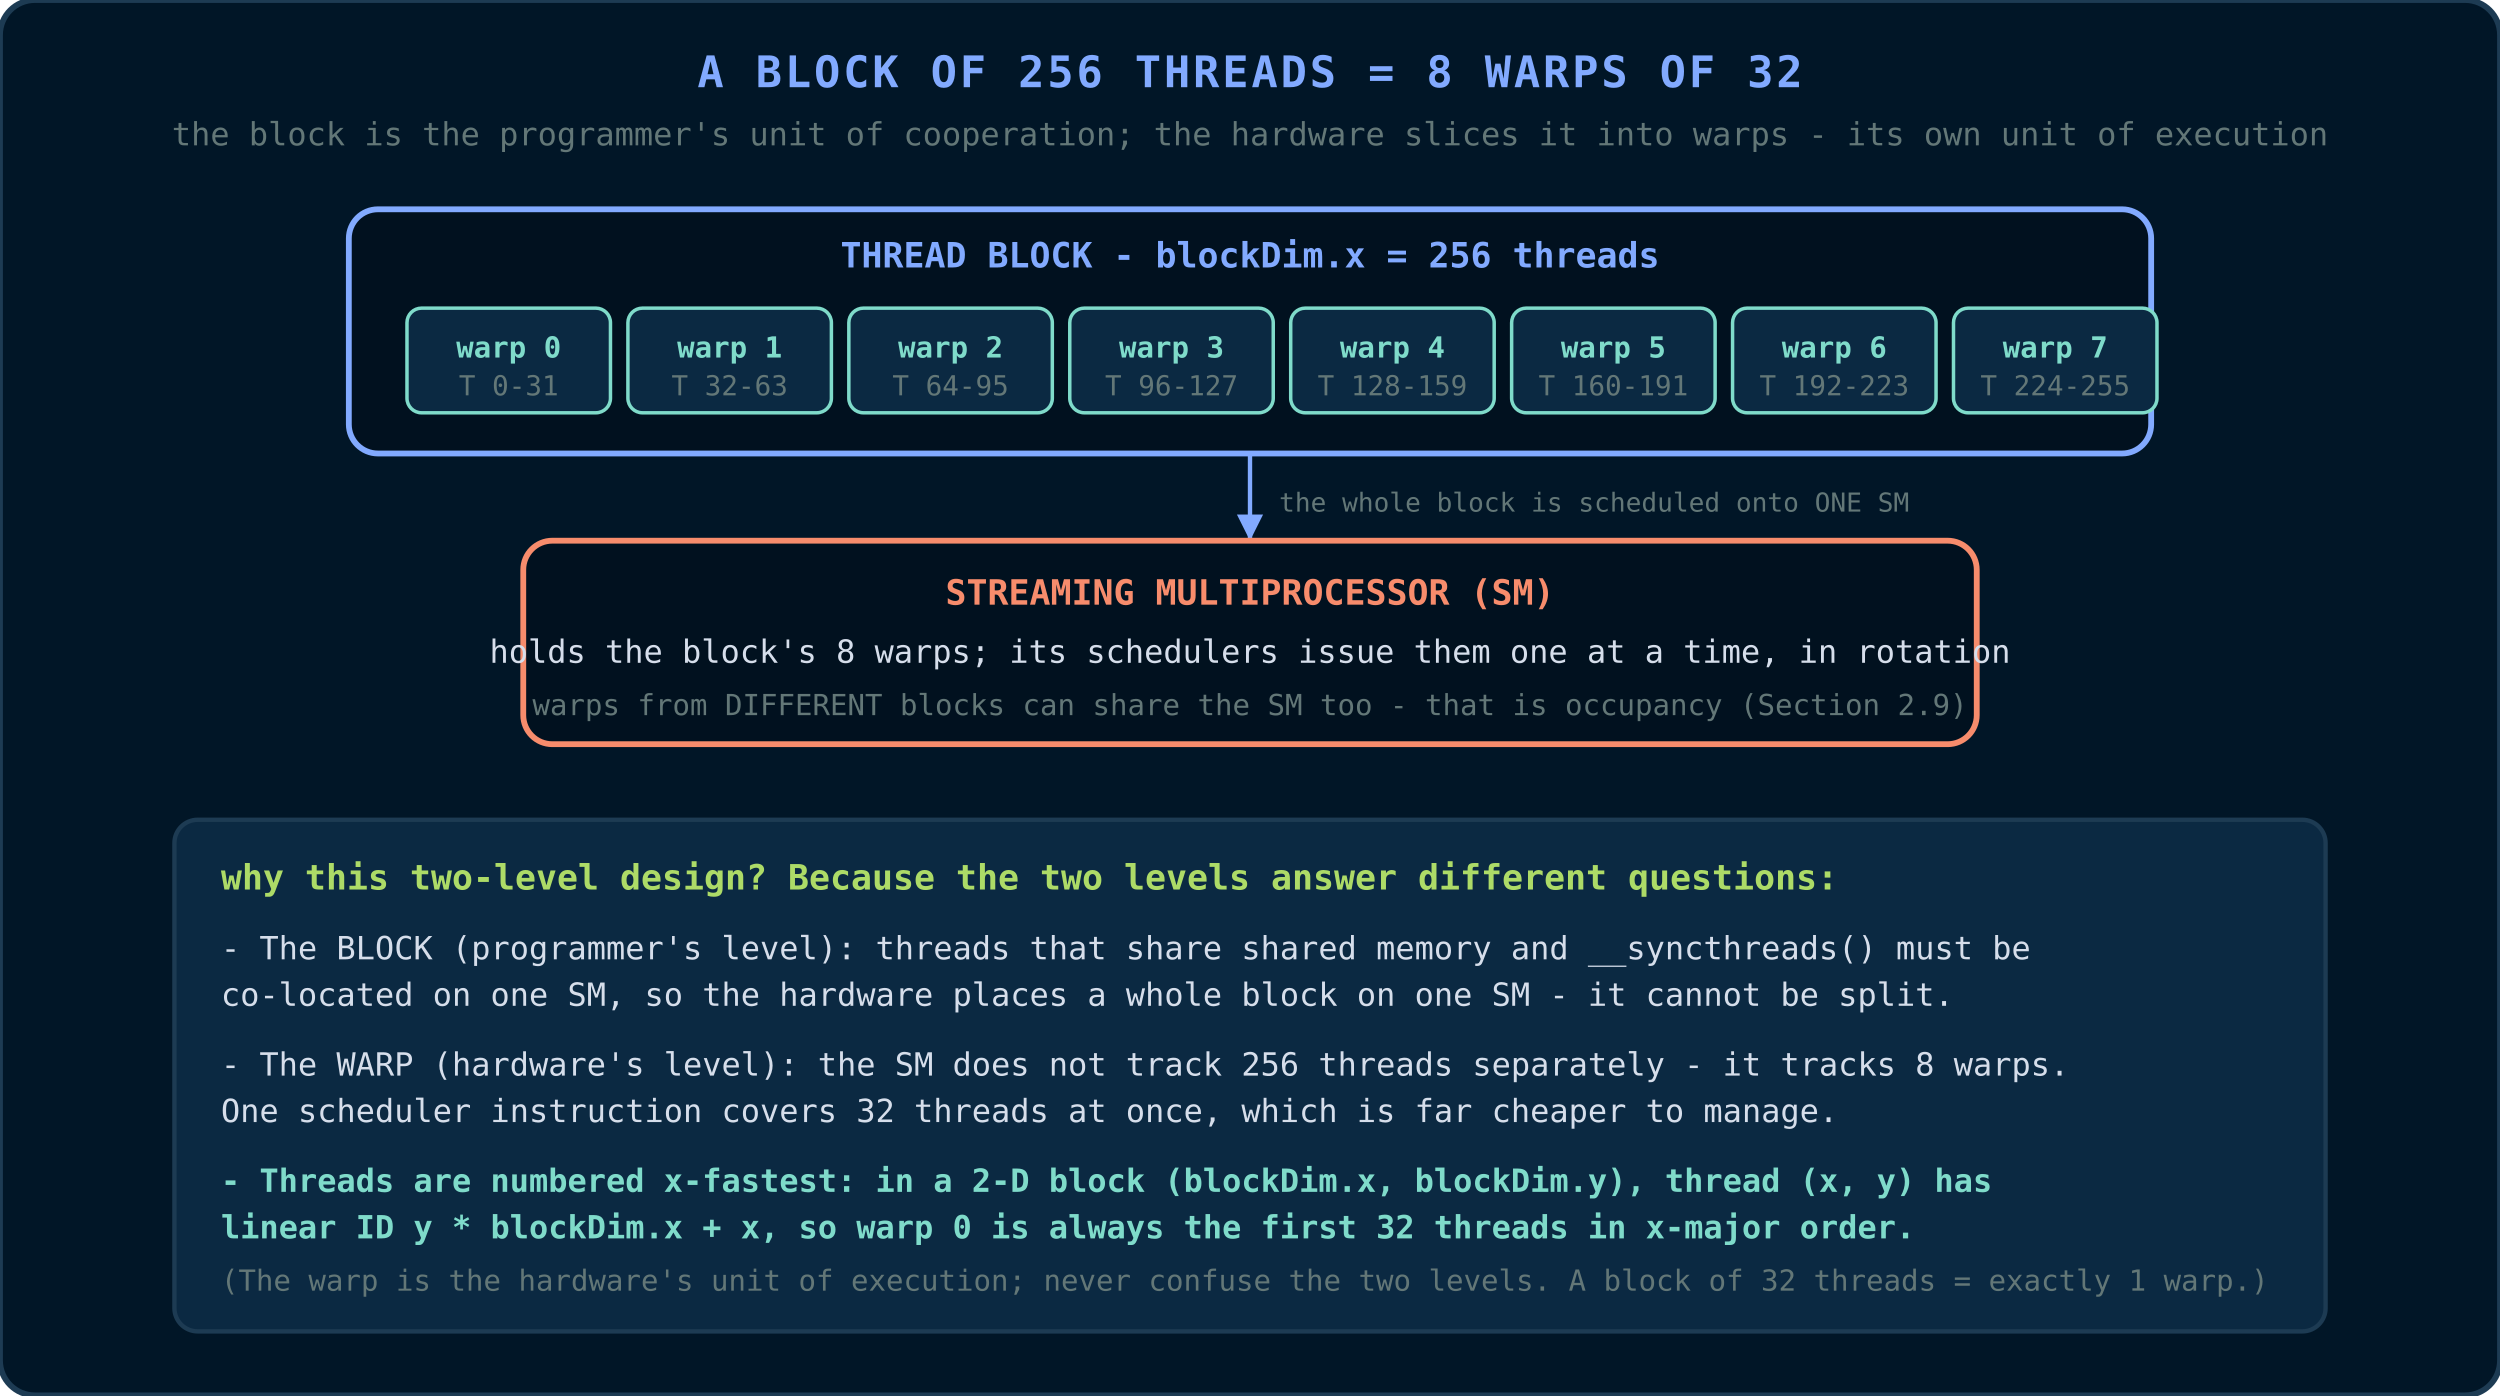
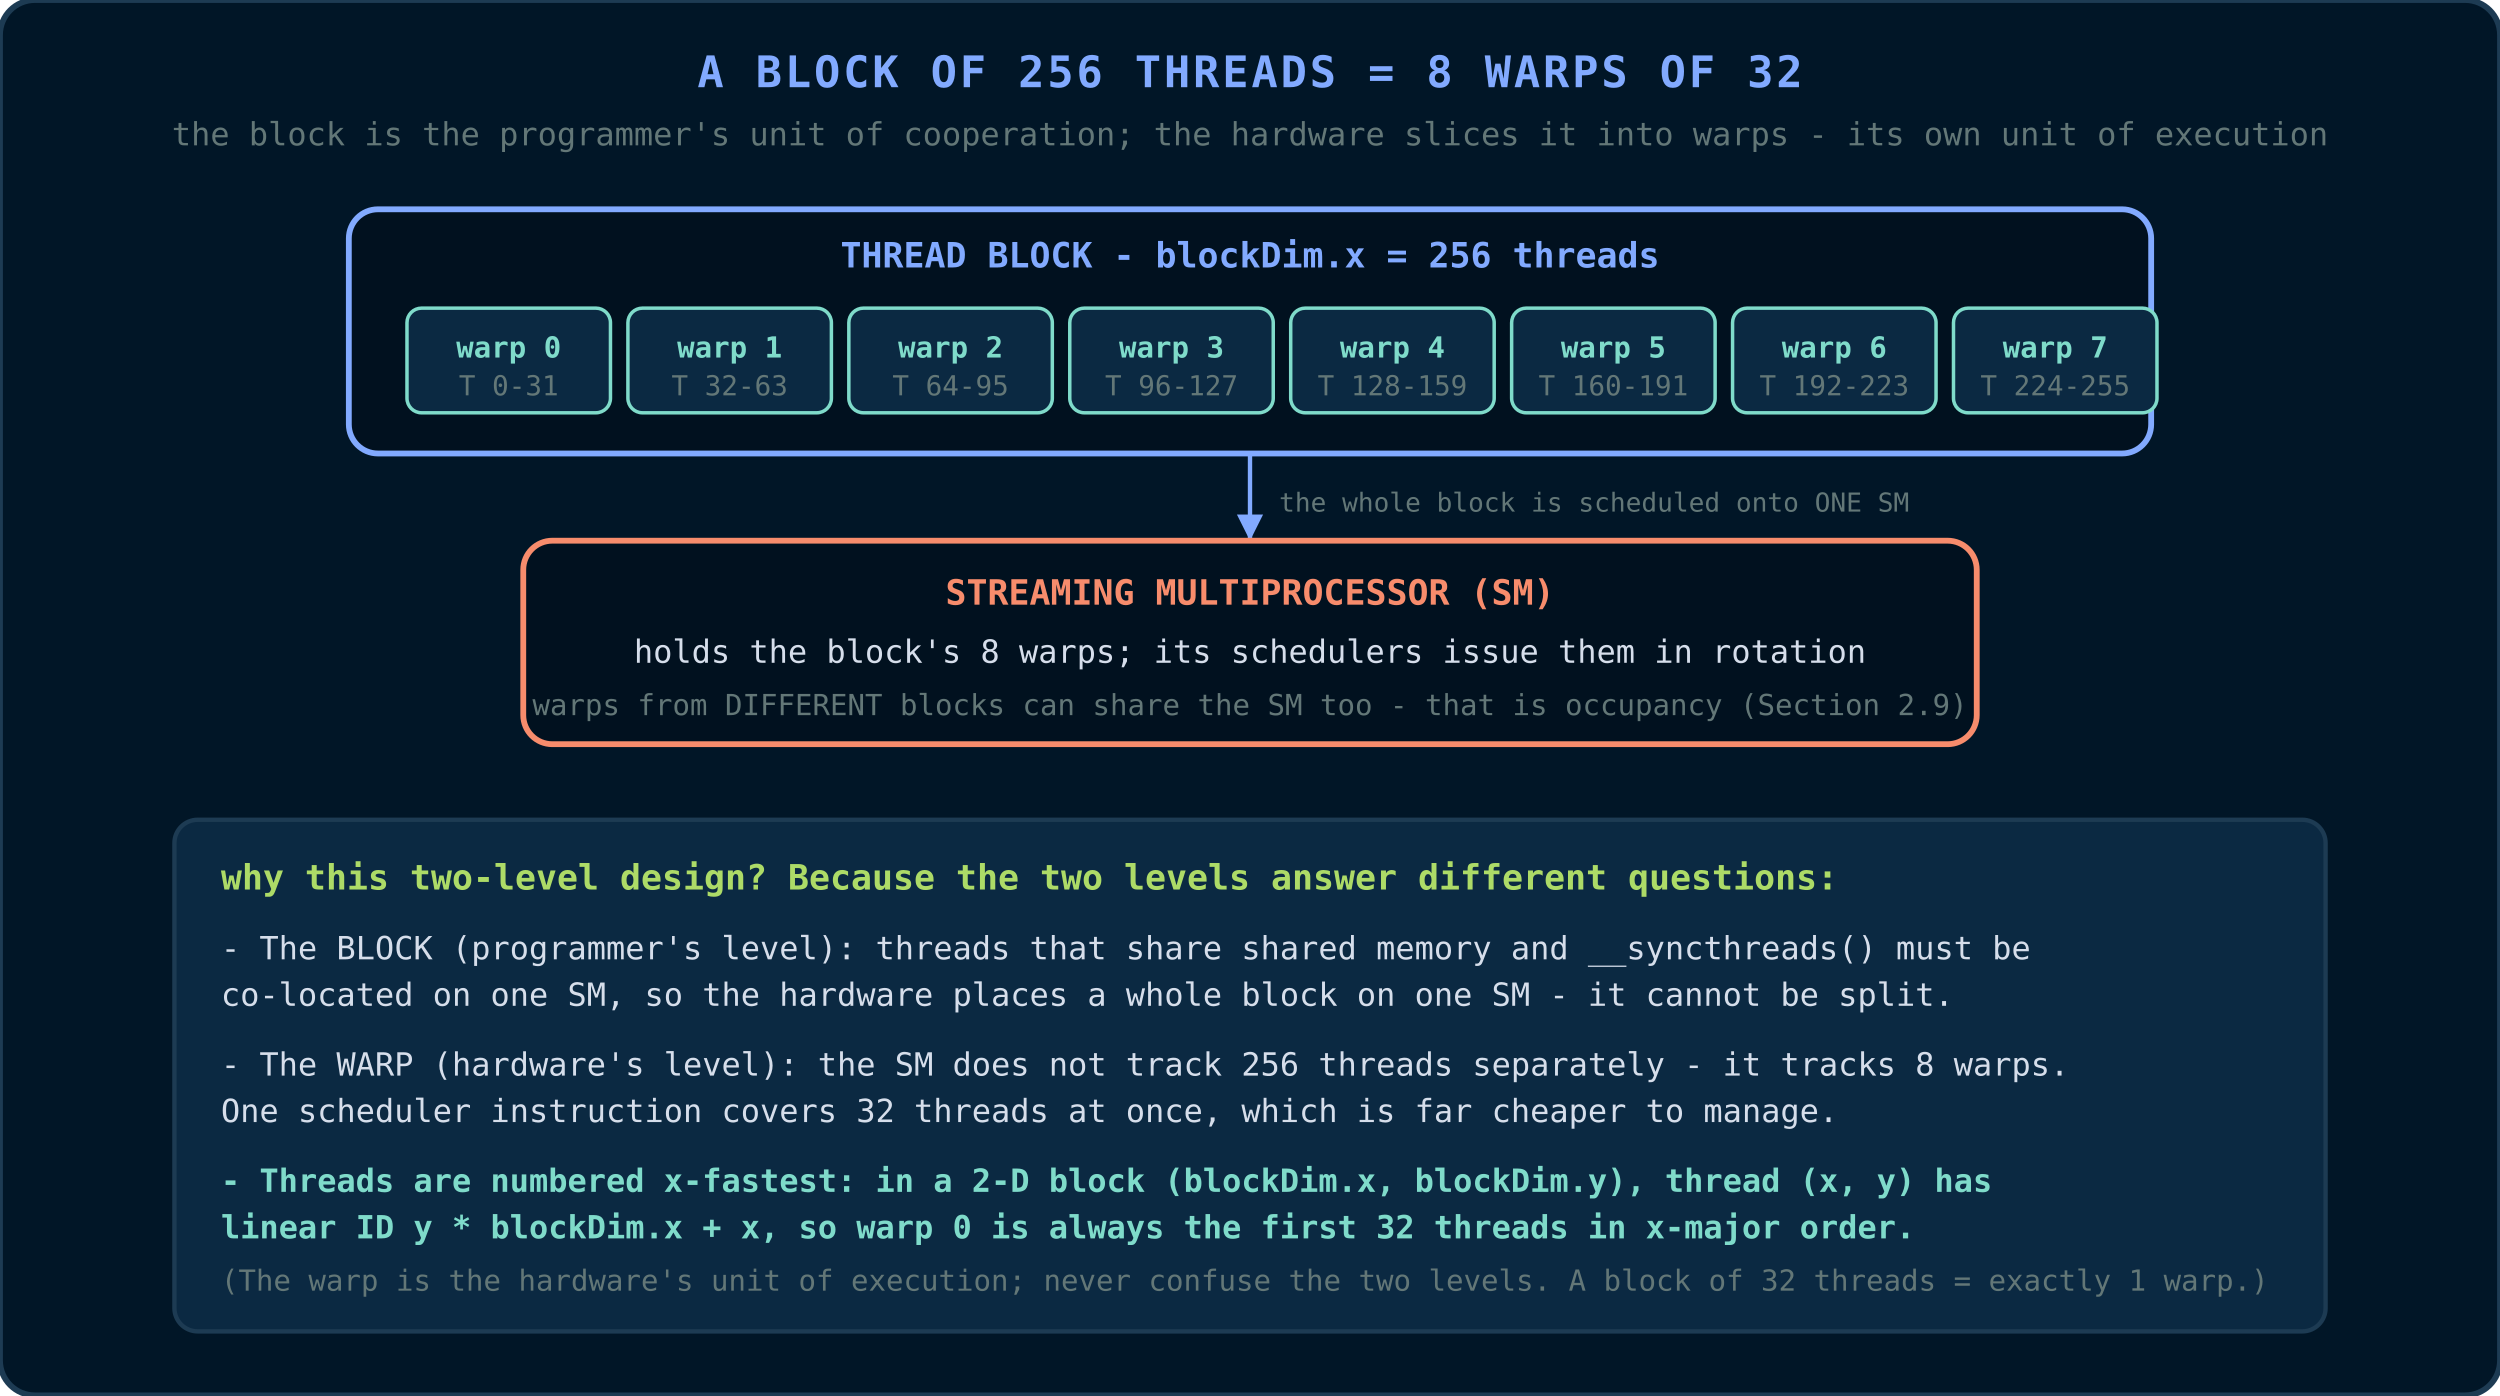
<svg xmlns="http://www.w3.org/2000/svg" viewBox="0 0 860 480" font-family="'JetBrains Mono','Fira Code','SF Mono',Menlo,Consolas,monospace">
  <rect x="0" y="0" width="860" height="480" rx="12" fill="#011627" stroke="#1d3b53" stroke-width="2" />
  <text x="430" y="30" text-anchor="middle" fill="#82aaff" font-size="15" font-weight="bold" letter-spacing="1">A BLOCK OF 256 THREADS = 8 WARPS OF 32</text>
  <text x="430" y="50" text-anchor="middle" fill="#637777" font-size="11">the block is the programmer's unit of cooperation; the hardware slices it into warps - its own unit of execution</text>
  <rect x="120" y="72" width="620" height="84" rx="10" fill="#01111f" stroke="#82aaff" stroke-width="2" />
  <text x="430" y="92" text-anchor="middle" fill="#82aaff" font-size="12" font-weight="bold">THREAD BLOCK - blockDim.x = 256 threads</text>
  <rect x="140" y="106" width="70" height="36" rx="5" fill="#0b2942" stroke="#7fdbca" stroke-width="1.2" />
  <text x="175" y="123" text-anchor="middle" fill="#7fdbca" font-size="10" font-weight="bold">warp 0</text>
  <text x="175" y="136" text-anchor="middle" fill="#637777" font-size="9.5">T 0-31</text>
  <rect x="216" y="106" width="70" height="36" rx="5" fill="#0b2942" stroke="#7fdbca" stroke-width="1.2" />
  <text x="251" y="123" text-anchor="middle" fill="#7fdbca" font-size="10" font-weight="bold">warp 1</text>
  <text x="251" y="136" text-anchor="middle" fill="#637777" font-size="9.5">T 32-63</text>
  <rect x="292" y="106" width="70" height="36" rx="5" fill="#0b2942" stroke="#7fdbca" stroke-width="1.2" />
  <text x="327" y="123" text-anchor="middle" fill="#7fdbca" font-size="10" font-weight="bold">warp 2</text>
  <text x="327" y="136" text-anchor="middle" fill="#637777" font-size="9.5">T 64-95</text>
  <rect x="368" y="106" width="70" height="36" rx="5" fill="#0b2942" stroke="#7fdbca" stroke-width="1.2" />
  <text x="403" y="123" text-anchor="middle" fill="#7fdbca" font-size="10" font-weight="bold">warp 3</text>
  <text x="403" y="136" text-anchor="middle" fill="#637777" font-size="9.5">T 96-127</text>
  <rect x="444" y="106" width="70" height="36" rx="5" fill="#0b2942" stroke="#7fdbca" stroke-width="1.2" />
  <text x="479" y="123" text-anchor="middle" fill="#7fdbca" font-size="10" font-weight="bold">warp 4</text>
  <text x="479" y="136" text-anchor="middle" fill="#637777" font-size="9.5">T 128-159</text>
  <rect x="520" y="106" width="70" height="36" rx="5" fill="#0b2942" stroke="#7fdbca" stroke-width="1.2" />
  <text x="555" y="123" text-anchor="middle" fill="#7fdbca" font-size="10" font-weight="bold">warp 5</text>
  <text x="555" y="136" text-anchor="middle" fill="#637777" font-size="9.5">T 160-191</text>
  <rect x="596" y="106" width="70" height="36" rx="5" fill="#0b2942" stroke="#7fdbca" stroke-width="1.2" />
  <text x="631" y="123" text-anchor="middle" fill="#7fdbca" font-size="10" font-weight="bold">warp 6</text>
  <text x="631" y="136" text-anchor="middle" fill="#637777" font-size="9.5">T 192-223</text>
  <rect x="672" y="106" width="70" height="36" rx="5" fill="#0b2942" stroke="#7fdbca" stroke-width="1.2" />
  <text x="707" y="123" text-anchor="middle" fill="#7fdbca" font-size="10" font-weight="bold">warp 7</text>
  <text x="707" y="136" text-anchor="middle" fill="#637777" font-size="9.5">T 224-255</text>
  <line x1="430" y1="156" x2="430" y2="186" stroke="#82aaff" stroke-width="1.5" marker-end="url(#arrow)" />
  <text x="440" y="176" fill="#637777" font-size="9">the whole block is scheduled onto ONE SM</text>
  <rect x="180" y="186" width="500" height="70" rx="10" fill="#01111f" stroke="#f78c6c" stroke-width="2" />
  <text x="430" y="208" text-anchor="middle" fill="#f78c6c" font-size="12" font-weight="bold">STREAMING MULTIPROCESSOR (SM)</text>
-   <text x="430" y="228" text-anchor="middle" fill="#d6deeb" font-size="11">holds the block's 8 warps; its schedulers issue them one at a time, in rotation</text>
+   <text x="430" y="228" text-anchor="middle" fill="#d6deeb" font-size="11">holds the block's 8 warps; its schedulers issue them in rotation</text>
  <text x="430" y="246" text-anchor="middle" fill="#637777" font-size="10">warps from DIFFERENT blocks can share the SM too - that is occupancy (Section 2.9)</text>
  <rect x="60" y="282" width="740" height="176" rx="8" fill="#0b2942" stroke="#1d3b53" stroke-width="1.5" />
  <text x="76" y="306" fill="#addb67" font-size="12" font-weight="bold">why this two-level design? Because the two levels answer different questions:</text>
  <text x="76" y="330" fill="#d6deeb" font-size="11">- The BLOCK (programmer's level): threads that share shared memory and __syncthreads() must be</text>
  <text x="76" y="346" fill="#d6deeb" font-size="11">  co-located on one SM, so the hardware places a whole block on one SM - it cannot be split.</text>
  <text x="76" y="370" fill="#d6deeb" font-size="11">- The WARP (hardware's level): the SM does not track 256 threads separately - it tracks 8 warps.</text>
  <text x="76" y="386" fill="#d6deeb" font-size="11">  One scheduler instruction covers 32 threads at once, which is far cheaper to manage.</text>
  <text x="76" y="410" fill="#7fdbca" font-size="11" font-weight="bold">- Threads are numbered x-fastest: in a 2-D block (blockDim.x, blockDim.y), thread (x, y) has</text>
  <text x="76" y="426" fill="#7fdbca" font-size="11" font-weight="bold">  linear ID y * blockDim.x + x, so warp 0 is always the first 32 threads in x-major order.</text>
  <text x="76" y="444" fill="#637777" font-size="10">(The warp is the hardware's unit of execution; never confuse the two levels. A block of 32 threads = exactly 1 warp.)</text>
  <defs>
    <marker id="arrow" markerWidth="8" markerHeight="8" refX="6" refY="3" orient="auto">
      <path d="M0,0 L6,3 L0,6 Z" fill="#82aaff" />
    </marker>
  </defs>
</svg>
